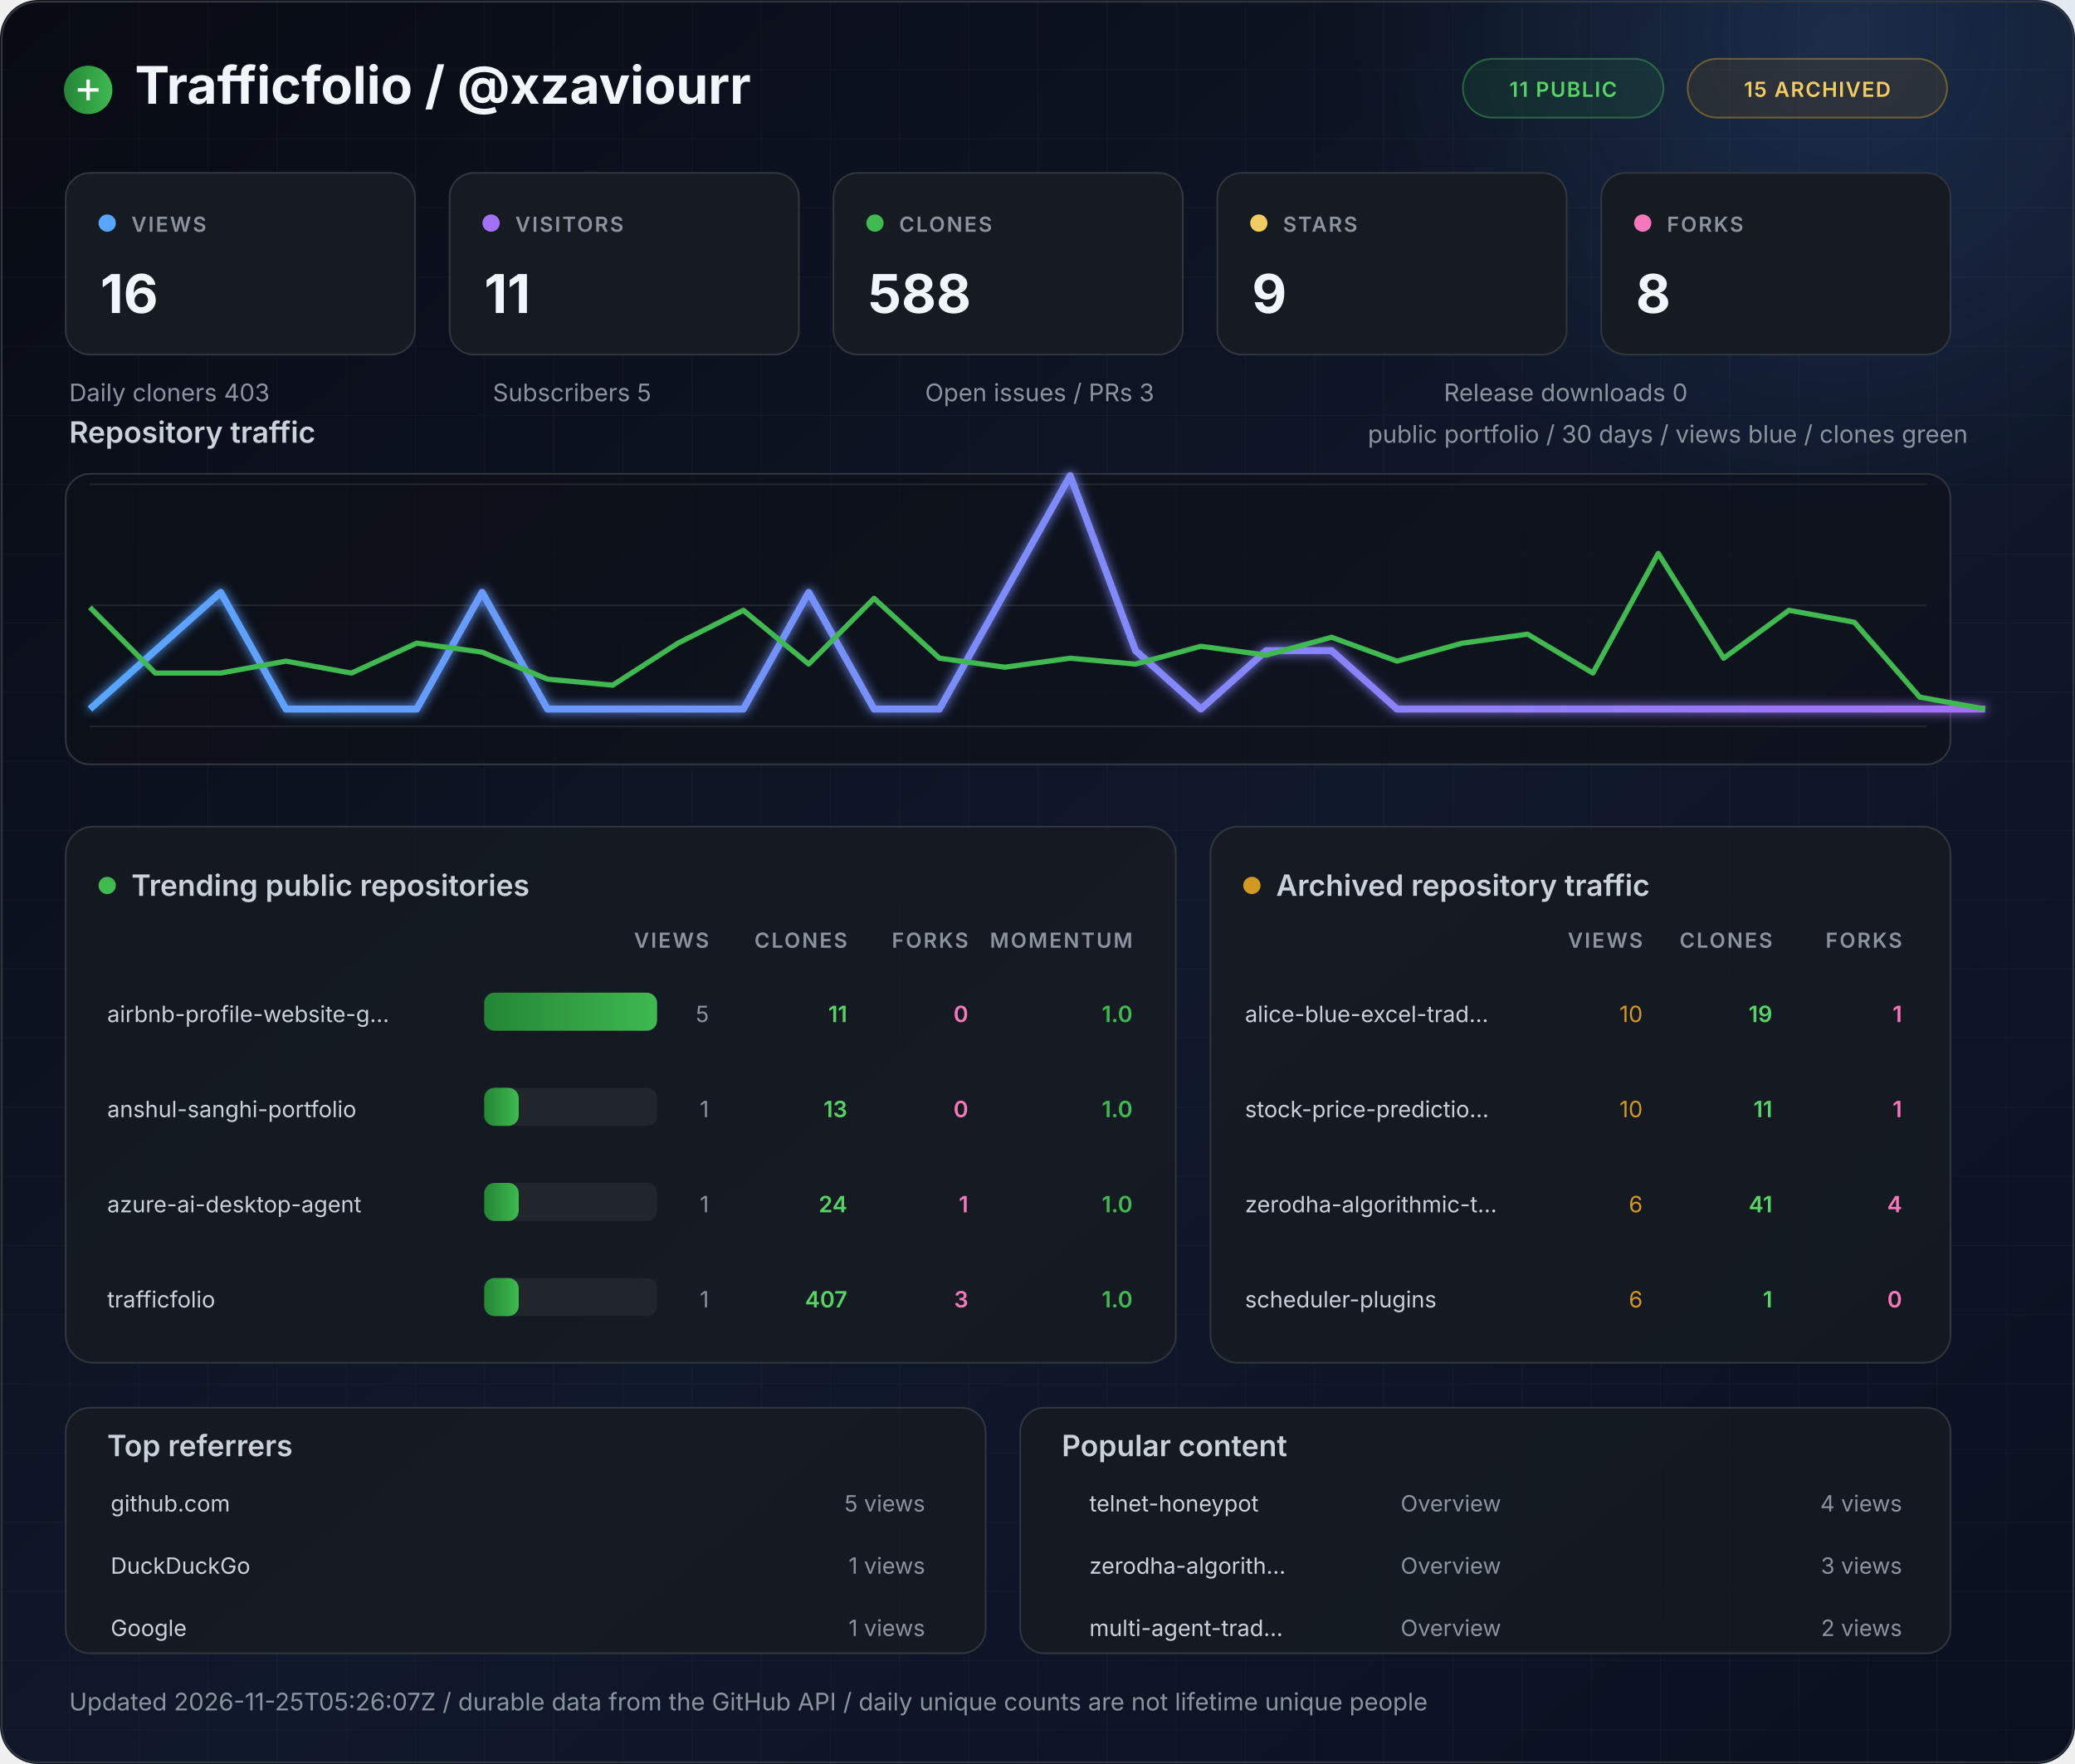
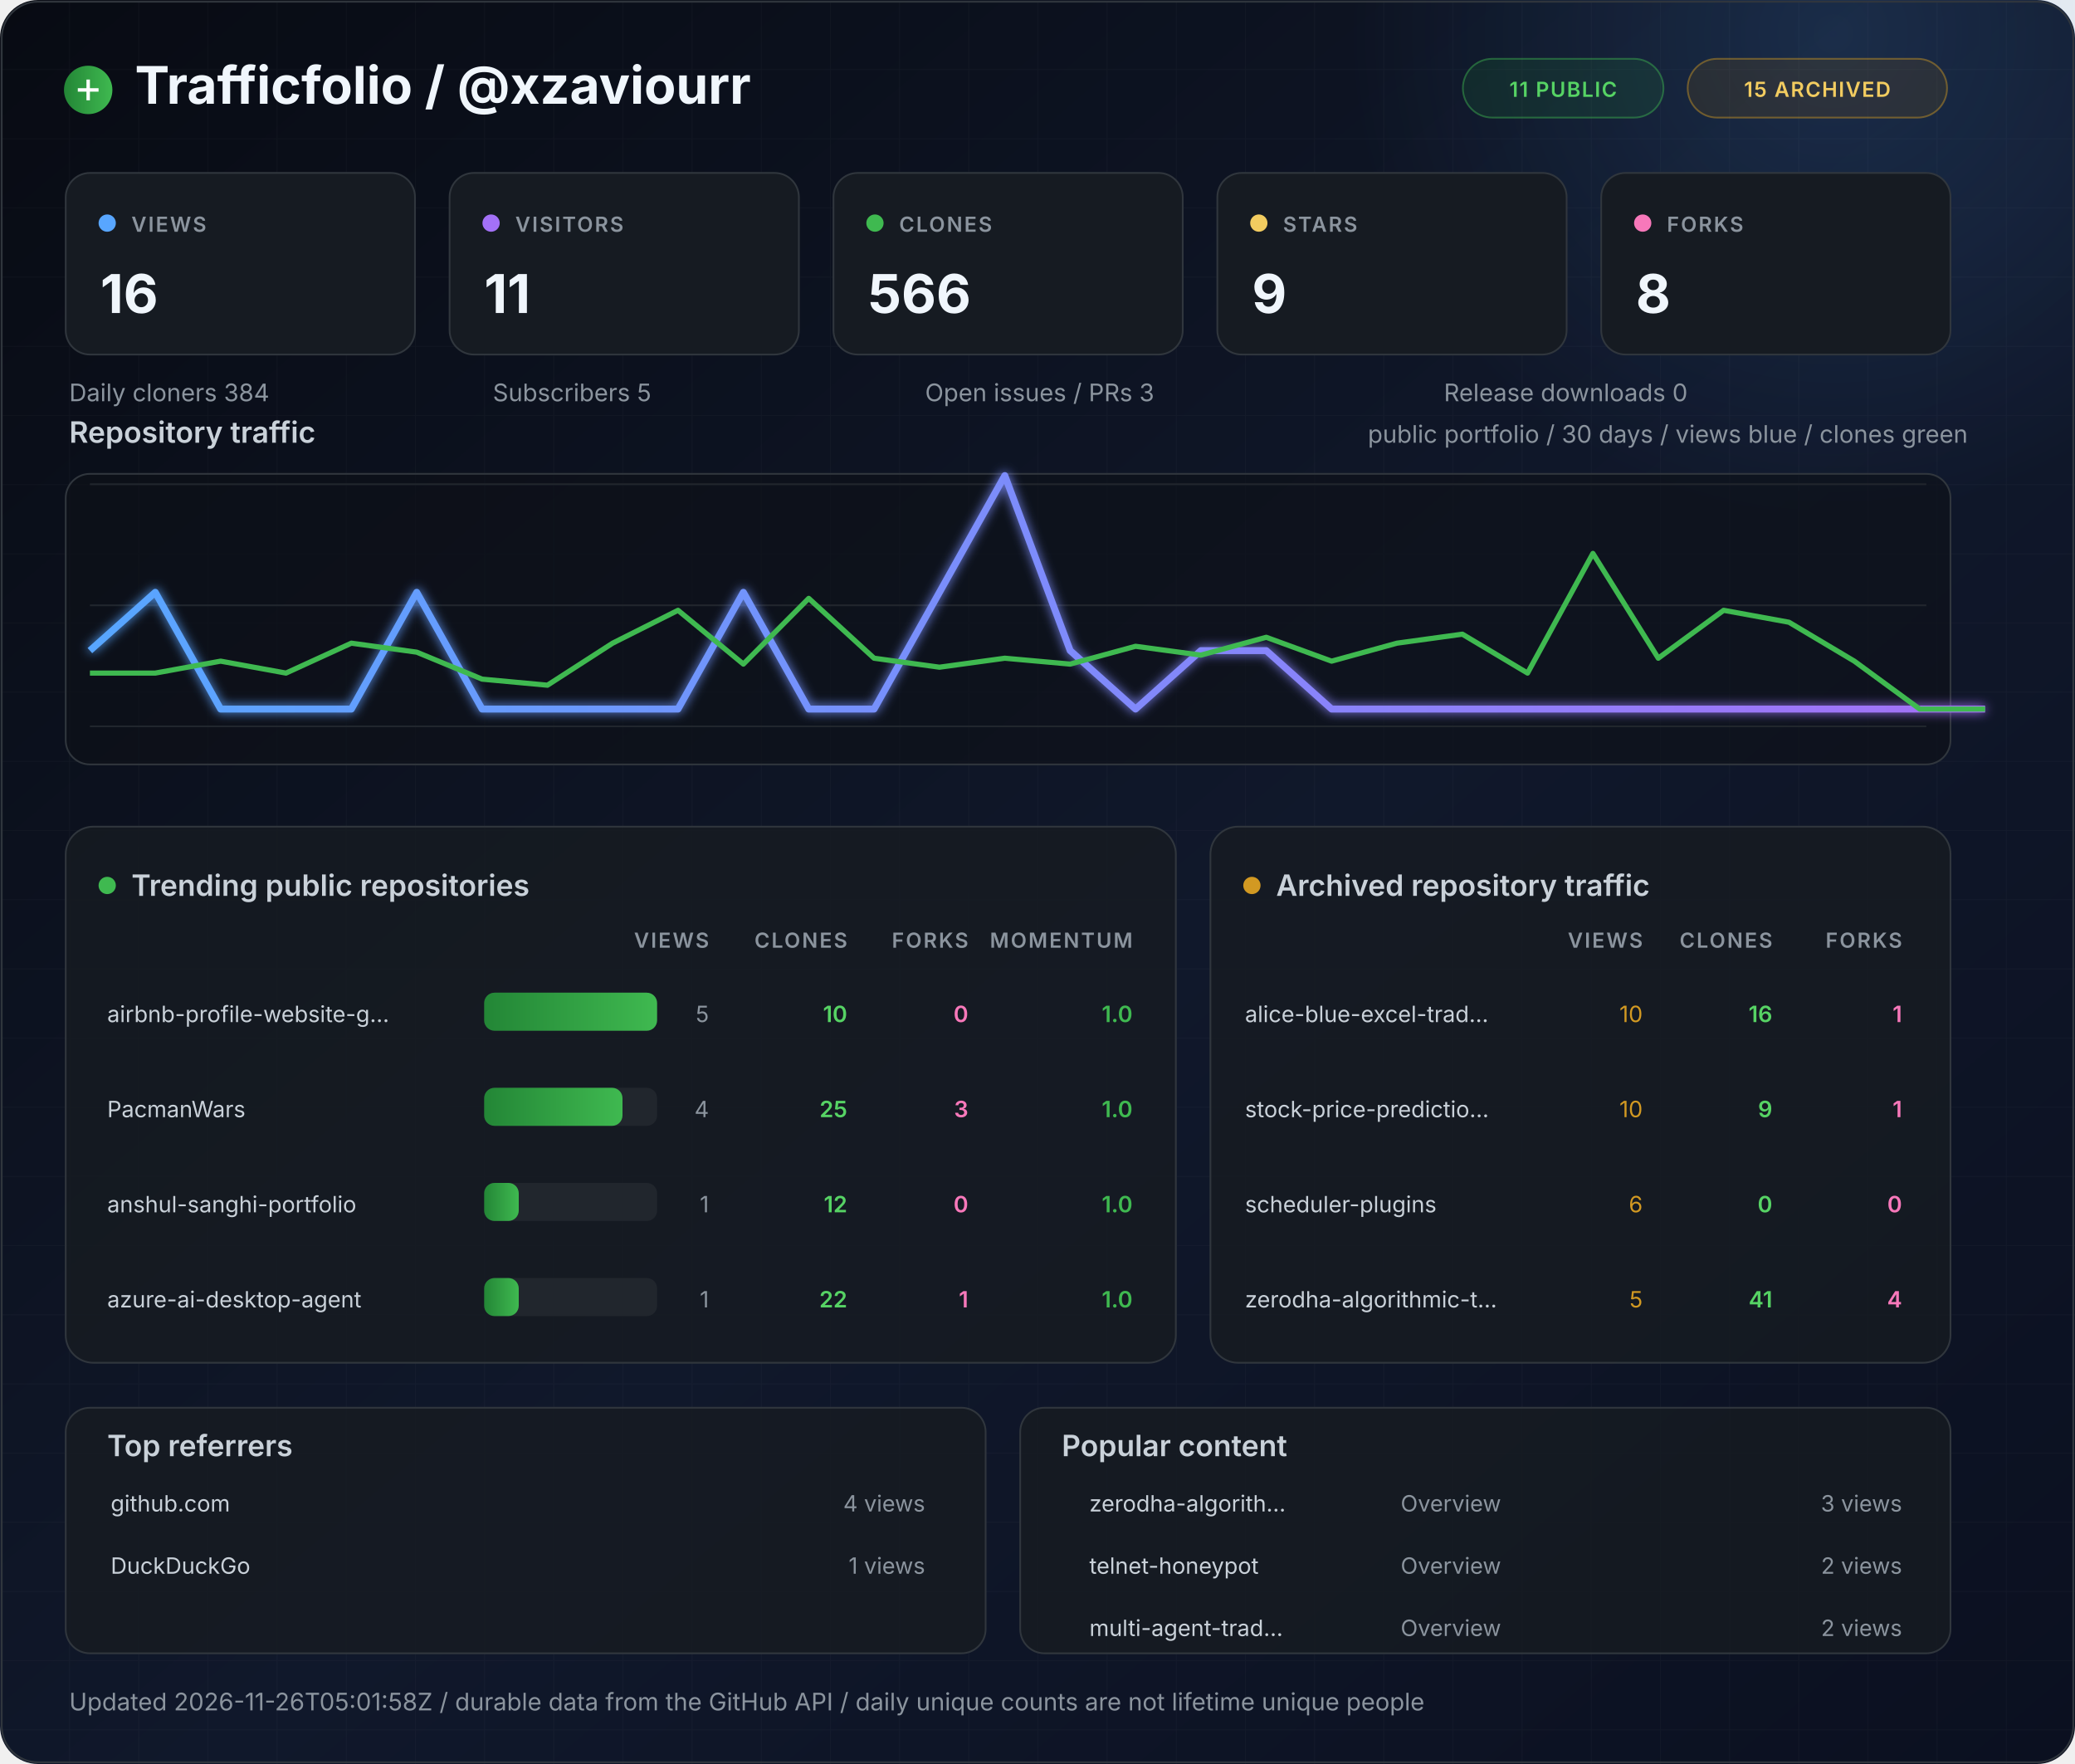
<svg xmlns="http://www.w3.org/2000/svg" width="1200" height="1020" viewBox="0 0 1200 1020" role="img" aria-label="Trafficfolio GitHub analytics dashboard for xzaviourr">
  <defs>
    <linearGradient id="bg" x1="0" y1="0" x2="1" y2="1">
      <stop stop-color="#080b13" />
      <stop offset=".55" stop-color="#10182b" />
      <stop offset="1" stop-color="#0b1020" />
    </linearGradient>
    <linearGradient id="line" x1="0" y1="0" x2="1" y2="0">
      <stop stop-color="#58a6ff" />
      <stop offset="1" stop-color="#a371f7" />
    </linearGradient>
    <linearGradient id="bar" x1="0" y1="0" x2="1" y2="0">
      <stop stop-color="#238636" />
      <stop offset="1" stop-color="#3fb950" />
    </linearGradient>
    <linearGradient id="archiveBar" x1="0" y1="0" x2="1" y2="0">
      <stop stop-color="#9e6a03" />
      <stop offset="1" stop-color="#f2cc60" />
    </linearGradient>
    <radialGradient id="ambient">
      <stop stop-color="#58a6ff" stop-opacity=".16" />
      <stop offset="1" stop-color="#58a6ff" stop-opacity="0" />
    </radialGradient>
    <pattern id="grid" width="40" height="40" patternUnits="userSpaceOnUse">
      <path d="M40 0H0V40" fill="none" stroke="#ffffff" stroke-opacity=".025" />
    </pattern>
    <filter id="glow">
      <feGaussianBlur stdDeviation="3" result="b" />
      <feMerge>
        <feMergeNode in="b" />
        <feMergeNode in="SourceGraphic" />
      </feMerge>
    </filter>
    <style>
    .title{font:750 30px -apple-system,BlinkMacSystemFont,"Segoe UI",sans-serif;fill:#f0f6fc}
    .subtitle{font:14px -apple-system,BlinkMacSystemFont,"Segoe UI",sans-serif;fill:#8b949e}
    .label{font:600 12px -apple-system,BlinkMacSystemFont,"Segoe UI",sans-serif;fill:#8b949e;letter-spacing:1px}
    .metric{font:700 31px -apple-system,BlinkMacSystemFont,"Segoe UI",sans-serif;fill:#f0f6fc}
    .section{font:600 17px -apple-system,BlinkMacSystemFont,"Segoe UI",sans-serif;fill:#c9d1d9}
    .repo,.value,.trend,.archive,.clone,.fork{font:13px -apple-system,BlinkMacSystemFont,"Segoe UI",sans-serif;fill:#c9d1d9}
    .value{fill:#8b949e} .trend{fill:#3fb950;font-weight:600} .archive{fill:#d29922}
    .clone{fill:#56d364;font-weight:600} .fork{fill:#f778ba;font-weight:600}
    .pill{font:600 12px -apple-system,BlinkMacSystemFont,"Segoe UI",sans-serif;letter-spacing:.7px}
  </style>
  </defs>
  <rect width="1200" height="1020" rx="22" fill="url(#bg)" />
  <rect width="1200" height="1020" rx="22" fill="url(#grid)" />
  <circle cx="1060" cy="20" r="280" fill="url(#ambient)" />
  <rect x="1" y="1" width="1198" height="1018" rx="21" fill="none" stroke="#30363d" />
  <circle cx="51" cy="52" r="14" fill="url(#bar)" />
  <path d="M45 52h12M51 46v12" stroke="#fff" stroke-width="2" />
  <text x="78" y="60" class="title">Trafficfolio / @xzaviourr</text>
  <rect x="846" y="34" width="116" height="34" rx="17" fill="#238636" fill-opacity=".16" stroke="#3fb950" stroke-opacity=".45" />
  <text x="904" y="56" text-anchor="middle" class="pill" fill="#56d364">11 PUBLIC</text>
  <rect x="976" y="34" width="150" height="34" rx="17" fill="#9e6a03" fill-opacity=".14" stroke="#d29922" stroke-opacity=".45" />
  <text x="1051" y="56" text-anchor="middle" class="pill" fill="#f2cc60">15 ARCHIVED</text>
  <rect x="38" y="100" width="202" height="105" rx="14" fill="#161b22" stroke="#30363d" />
  <circle cx="62" cy="129" r="5" fill="#58a6ff" />
  <text x="76" y="134" class="label">VIEWS</text>
  <text x="58" y="181" class="metric">16</text>
  <rect x="260" y="100" width="202" height="105" rx="14" fill="#161b22" stroke="#30363d" />
  <circle cx="284" cy="129" r="5" fill="#a371f7" />
  <text x="298" y="134" class="label">VISITORS</text>
  <text x="280" y="181" class="metric">11</text>
  <rect x="482" y="100" width="202" height="105" rx="14" fill="#161b22" stroke="#30363d" />
  <circle cx="506" cy="129" r="5" fill="#3fb950" />
  <text x="520" y="134" class="label">CLONES</text>
-   <text x="502" y="181" class="metric">588</text>
+   <text x="502" y="181" class="metric">566</text>
  <rect x="704" y="100" width="202" height="105" rx="14" fill="#161b22" stroke="#30363d" />
  <circle cx="728" cy="129" r="5" fill="#f2cc60" />
  <text x="742" y="134" class="label">STARS</text>
  <text x="724" y="181" class="metric">9</text>
  <rect x="926" y="100" width="202" height="105" rx="14" fill="#161b22" stroke="#30363d" />
  <circle cx="950" cy="129" r="5" fill="#f778ba" />
  <text x="964" y="134" class="label">FORKS</text>
  <text x="946" y="181" class="metric">8</text>
-   <text x="40" y="232" class="subtitle">Daily cloners 403</text>
+   <text x="40" y="232" class="subtitle">Daily cloners 384</text>
  <text x="285" y="232" class="subtitle">Subscribers 5</text>
  <text x="535" y="232" class="subtitle">Open issues / PRs 3</text>
  <text x="835" y="232" class="subtitle">Release downloads 0</text>
  <text x="40" y="256" class="section">Repository traffic</text>
  <text x="1138" y="256" text-anchor="end" class="subtitle">public portfolio / 30 days / views blue / clones green</text>
  <rect x="38" y="274" width="1090" height="168" rx="14" fill="#0d1117" fill-opacity=".62" stroke="#30363d" />
  <line x1="52" y1="420" x2="1114" y2="420" stroke="#21262d" />
  <line x1="52" y1="350" x2="1114" y2="350" stroke="#21262d" />
  <line x1="52" y1="280" x2="1114" y2="280" stroke="#21262d" />
-   <polyline points="52.0,410.0 89.8,376.2 127.6,342.5 165.4,410.0 203.2,410.0 241.0,410.0 278.8,342.5 316.6,410.0 354.3,410.0 392.1,410.0 429.9,410.0 467.7,342.5 505.5,410.0 543.3,410.0 581.1,342.5 618.9,275.0 656.7,376.2 694.5,410.0 732.3,376.2 770.1,376.2 807.9,410.0 845.7,410.0 883.4,410.0 921.2,410.0 959.0,410.0 996.8,410.0 1034.6,410.0 1072.4,410.0 1110.2,410.0 1148.0,410.0" fill="none" stroke="url(#line)" stroke-width="4" stroke-linejoin="round" filter="url(#glow)" />
-   <polyline points="52.0,351.2 89.8,389.2 127.6,389.2 165.4,382.3 203.2,389.2 241.0,371.9 278.8,377.1 316.6,392.7 354.3,396.2 392.1,371.9 429.9,352.9 467.7,384.0 505.5,346.0 543.3,380.6 581.1,385.8 618.9,380.6 656.7,384.0 694.5,373.7 732.3,378.8 770.1,368.5 807.9,382.3 845.7,371.9 883.4,366.7 921.2,389.2 959.0,320.0 996.8,380.6 1034.6,352.9 1072.4,359.8 1110.2,403.1 1148.0,410.0" fill="none" stroke="#3fb950" stroke-width="3" stroke-linejoin="round" />
+   <polyline points="52.0,376.2 89.8,342.5 127.6,410.0 165.4,410.0 203.2,410.0 241.0,342.5 278.8,410.0 316.6,410.0 354.3,410.0 392.1,410.0 429.9,342.5 467.7,410.0 505.5,410.0 543.3,342.5 581.1,275.0 618.9,376.2 656.7,410.0 694.5,376.2 732.3,376.2 770.1,410.0 807.9,410.0 845.7,410.0 883.4,410.0 921.2,410.0 959.0,410.0 996.8,410.0 1034.6,410.0 1072.4,410.0 1110.2,410.0 1148.0,410.0" fill="none" stroke="url(#line)" stroke-width="4" stroke-linejoin="round" filter="url(#glow)" />
+   <polyline points="52.0,389.2 89.8,389.2 127.6,382.3 165.4,389.2 203.2,371.9 241.0,377.1 278.8,392.7 316.6,396.2 354.3,371.9 392.1,352.9 429.9,384.0 467.7,346.0 505.5,380.6 543.3,385.8 581.1,380.6 618.9,384.0 656.7,373.7 694.5,378.8 732.3,368.5 770.1,382.3 807.9,371.9 845.7,366.7 883.4,389.2 921.2,320.0 959.0,380.6 996.8,352.9 1034.6,359.8 1072.4,382.3 1110.2,410.0 1148.0,410.0" fill="none" stroke="#3fb950" stroke-width="3" stroke-linejoin="round" />
  <rect x="38" y="478" width="642" height="310" rx="16" fill="#161b22" fill-opacity=".82" stroke="#30363d" />
  <circle cx="62" cy="512" r="5" fill="#3fb950" />
  <text x="76" y="518" class="section">Trending public repositories</text>
  <text x="410" y="548" text-anchor="end" class="label">VIEWS</text>
  <text x="490" y="548" text-anchor="end" class="label">CLONES</text>
  <text x="560" y="548" text-anchor="end" class="label">FORKS</text>
  <text x="655" y="548" text-anchor="end" class="label">MOMENTUM</text>
  <text x="62" y="591" class="repo">airbnb-profile-website-g...</text>
  <rect x="280" y="574" width="100" height="22" rx="6" fill="#21262d" />
  <rect x="280" y="574" width="100" height="22" rx="6" fill="url(#bar)" />
  <text x="410" y="591" text-anchor="end" class="value">5</text>
-   <text x="490" y="591" text-anchor="end" class="clone">11</text>
+   <text x="490" y="591" text-anchor="end" class="clone">10</text>
  <text x="560" y="591" text-anchor="end" class="fork">0</text>
  <text x="655" y="591" text-anchor="end" class="trend">1.0</text>
-   <text x="62" y="646" class="repo">anshul-sanghi-portfolio</text>
+   <text x="62" y="646" class="repo">PacmanWars</text>
  <rect x="280" y="629" width="100" height="22" rx="6" fill="#21262d" />
-   <rect x="280" y="629" width="20" height="22" rx="6" fill="url(#bar)" />
-   <text x="410" y="646" text-anchor="end" class="value">1</text>
-   <text x="490" y="646" text-anchor="end" class="clone">13</text>
-   <text x="560" y="646" text-anchor="end" class="fork">0</text>
+   <rect x="280" y="629" width="80" height="22" rx="6" fill="url(#bar)" />
+   <text x="410" y="646" text-anchor="end" class="value">4</text>
+   <text x="490" y="646" text-anchor="end" class="clone">25</text>
+   <text x="560" y="646" text-anchor="end" class="fork">3</text>
  <text x="655" y="646" text-anchor="end" class="trend">1.0</text>
-   <text x="62" y="701" class="repo">azure-ai-desktop-agent</text>
+   <text x="62" y="701" class="repo">anshul-sanghi-portfolio</text>
  <rect x="280" y="684" width="100" height="22" rx="6" fill="#21262d" />
  <rect x="280" y="684" width="20" height="22" rx="6" fill="url(#bar)" />
  <text x="410" y="701" text-anchor="end" class="value">1</text>
-   <text x="490" y="701" text-anchor="end" class="clone">24</text>
-   <text x="560" y="701" text-anchor="end" class="fork">1</text>
+   <text x="490" y="701" text-anchor="end" class="clone">12</text>
+   <text x="560" y="701" text-anchor="end" class="fork">0</text>
  <text x="655" y="701" text-anchor="end" class="trend">1.0</text>
-   <text x="62" y="756" class="repo">trafficfolio</text>
+   <text x="62" y="756" class="repo">azure-ai-desktop-agent</text>
  <rect x="280" y="739" width="100" height="22" rx="6" fill="#21262d" />
  <rect x="280" y="739" width="20" height="22" rx="6" fill="url(#bar)" />
  <text x="410" y="756" text-anchor="end" class="value">1</text>
-   <text x="490" y="756" text-anchor="end" class="clone">407</text>
-   <text x="560" y="756" text-anchor="end" class="fork">3</text>
+   <text x="490" y="756" text-anchor="end" class="clone">22</text>
+   <text x="560" y="756" text-anchor="end" class="fork">1</text>
  <text x="655" y="756" text-anchor="end" class="trend">1.0</text>
  <rect x="700" y="478" width="428" height="310" rx="16" fill="#161b22" fill-opacity=".82" stroke="#30363d" />
  <circle cx="724" cy="512" r="5" fill="#d29922" />
  <text x="738" y="518" class="section">Archived repository traffic</text>
  <text x="950" y="548" text-anchor="end" class="label">VIEWS</text>
  <text x="1025" y="548" text-anchor="end" class="label">CLONES</text>
  <text x="1100" y="548" text-anchor="end" class="label">FORKS</text>
  <text x="720" y="591" class="repo">alice-blue-excel-trad...</text>
  <text x="950" y="591" text-anchor="end" class="archive">10</text>
-   <text x="1025" y="591" text-anchor="end" class="clone">19</text>
+   <text x="1025" y="591" text-anchor="end" class="clone">16</text>
  <text x="1100" y="591" text-anchor="end" class="fork">1</text>
  <text x="720" y="646" class="repo">stock-price-predictio...</text>
  <text x="950" y="646" text-anchor="end" class="archive">10</text>
-   <text x="1025" y="646" text-anchor="end" class="clone">11</text>
+   <text x="1025" y="646" text-anchor="end" class="clone">9</text>
  <text x="1100" y="646" text-anchor="end" class="fork">1</text>
-   <text x="720" y="701" class="repo">zerodha-algorithmic-t...</text>
+   <text x="720" y="701" class="repo">scheduler-plugins</text>
  <text x="950" y="701" text-anchor="end" class="archive">6</text>
-   <text x="1025" y="701" text-anchor="end" class="clone">41</text>
-   <text x="1100" y="701" text-anchor="end" class="fork">4</text>
-   <text x="720" y="756" class="repo">scheduler-plugins</text>
-   <text x="950" y="756" text-anchor="end" class="archive">6</text>
-   <text x="1025" y="756" text-anchor="end" class="clone">1</text>
-   <text x="1100" y="756" text-anchor="end" class="fork">0</text>
+   <text x="1025" y="701" text-anchor="end" class="clone">0</text>
+   <text x="1100" y="701" text-anchor="end" class="fork">0</text>
+   <text x="720" y="756" class="repo">zerodha-algorithmic-t...</text>
+   <text x="950" y="756" text-anchor="end" class="archive">5</text>
+   <text x="1025" y="756" text-anchor="end" class="clone">41</text>
+   <text x="1100" y="756" text-anchor="end" class="fork">4</text>
  <rect x="38" y="814" width="532" height="142" rx="14" fill="#161b22" fill-opacity=".82" stroke="#30363d" />
  <text x="62" y="842" class="section">Top referrers</text>
  <text x="64" y="874" class="repo">github.com</text>
-   <text x="535" y="874" text-anchor="end" class="value">5 views</text>
+   <text x="535" y="874" text-anchor="end" class="value">4 views</text>
  <text x="64" y="910" class="repo">DuckDuckGo</text>
  <text x="535" y="910" text-anchor="end" class="value">1 views</text>
-   <text x="64" y="946" class="repo">Google</text>
-   <text x="535" y="946" text-anchor="end" class="value">1 views</text>
  <rect x="590" y="814" width="538" height="142" rx="14" fill="#161b22" fill-opacity=".82" stroke="#30363d" />
  <text x="614" y="842" class="section">Popular content</text>
-   <text x="630" y="874" class="repo">telnet-honeypot</text>
+   <text x="630" y="874" class="repo">zerodha-algorith...</text>
  <text x="810" y="874" class="value">Overview</text>
-   <text x="1100" y="874" text-anchor="end" class="value">4 views</text>
-   <text x="630" y="910" class="repo">zerodha-algorith...</text>
+   <text x="1100" y="874" text-anchor="end" class="value">3 views</text>
+   <text x="630" y="910" class="repo">telnet-honeypot</text>
  <text x="810" y="910" class="value">Overview</text>
-   <text x="1100" y="910" text-anchor="end" class="value">3 views</text>
+   <text x="1100" y="910" text-anchor="end" class="value">2 views</text>
  <text x="630" y="946" class="repo">multi-agent-trad...</text>
  <text x="810" y="946" class="value">Overview</text>
  <text x="1100" y="946" text-anchor="end" class="value">2 views</text>
-   <text x="40" y="989" class="subtitle">Updated 2026-11-25T05:26:07Z / durable data from the GitHub API / daily unique counts are not lifetime unique people</text>
+   <text x="40" y="989" class="subtitle">Updated 2026-11-26T05:01:58Z / durable data from the GitHub API / daily unique counts are not lifetime unique people</text>
</svg>
